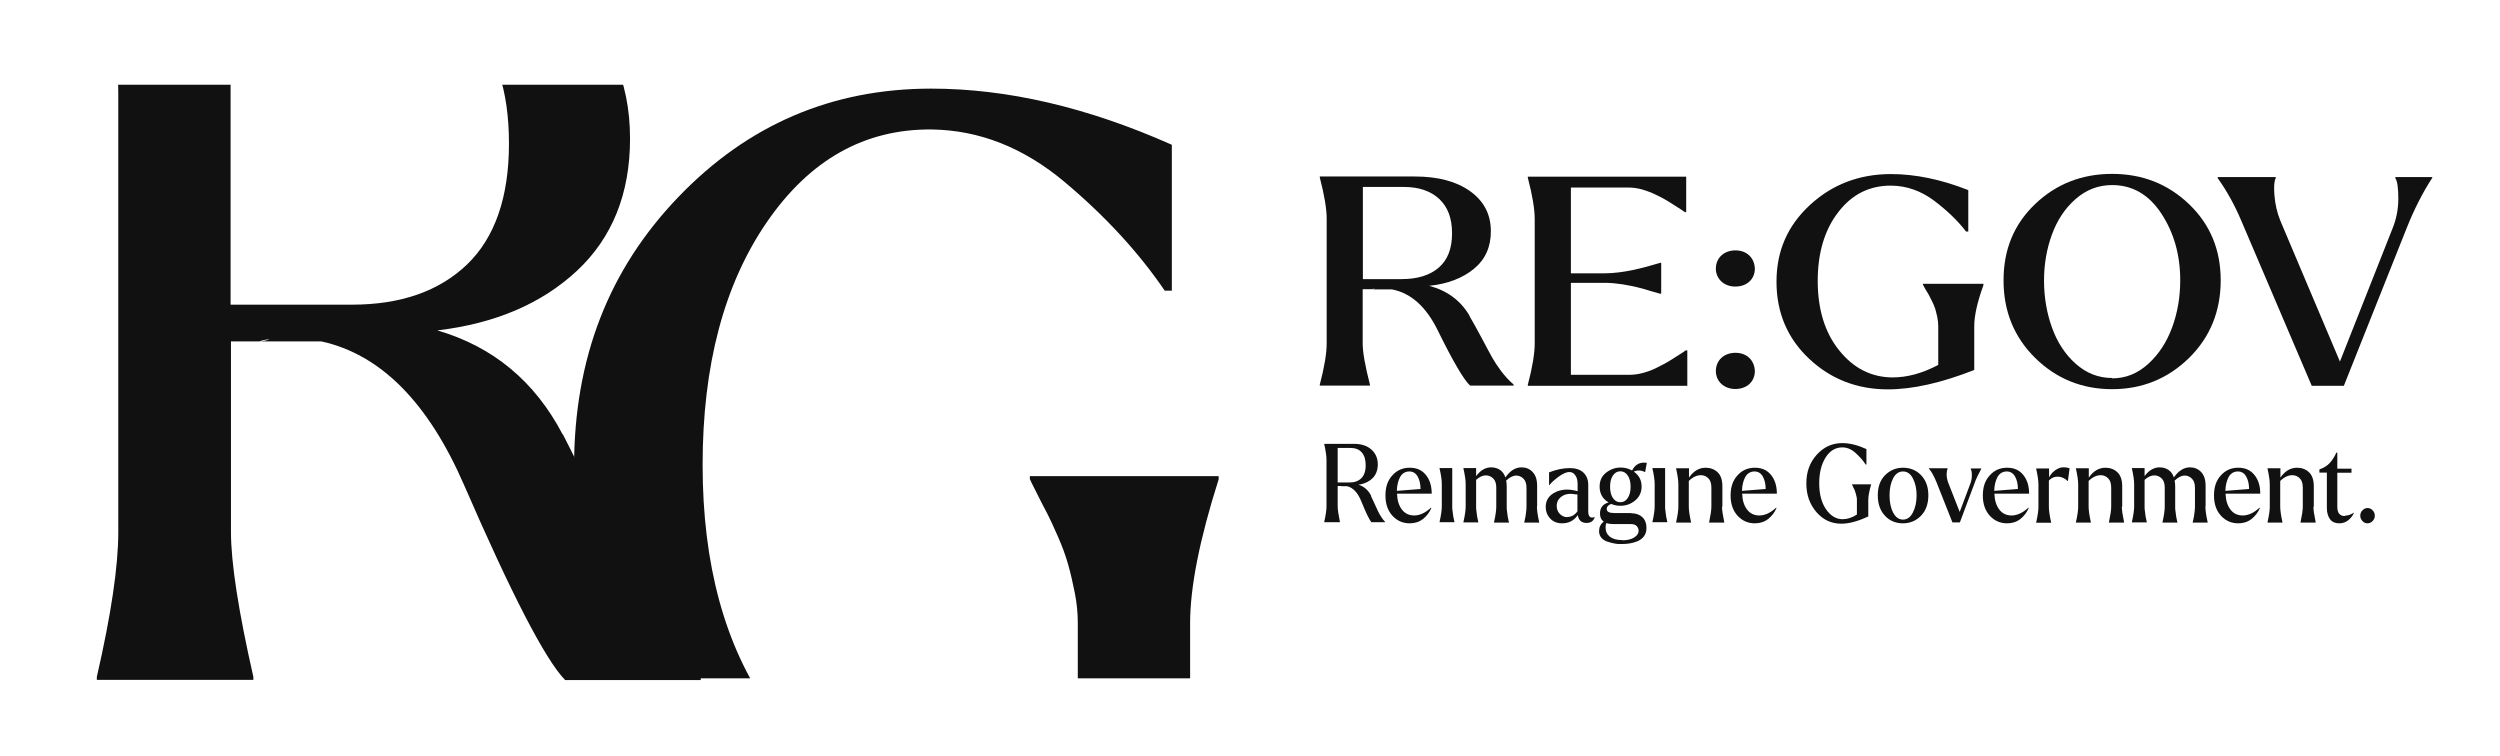
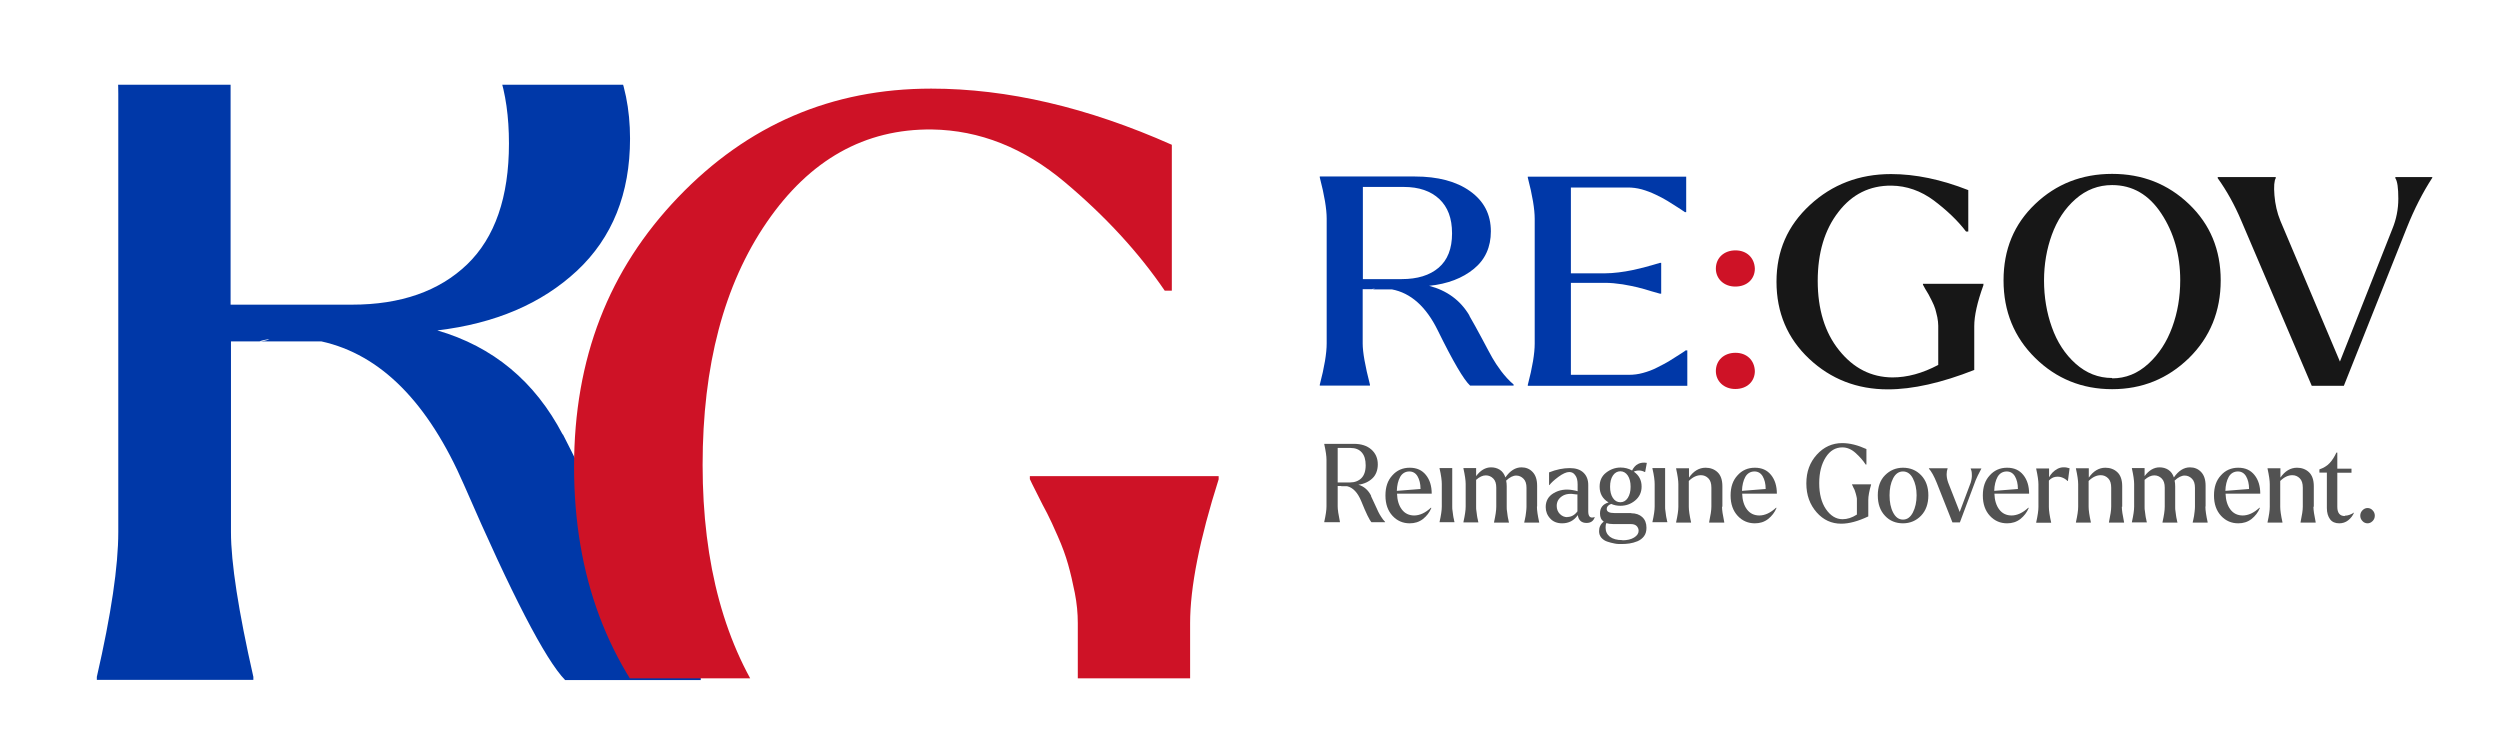
<svg xmlns="http://www.w3.org/2000/svg" viewBox="-1.5 1 134 40.5" role="img" aria-label="RE:GOV">
  <defs>
    <clipPath id="rg-a">
      <rect x="-1.44" y="5.54" width="39.1" height="35.62" fill="none" />
    </clipPath>
    <clipPath id="rg-b">
      <rect x="24.66" y="1.39" width="52.87" height="35.97" fill="none" />
    </clipPath>
  </defs>
  <g clip-path="url(#rg-a)">
-     <path fill="#111111" d="M28.67,24.28c.58,1.13,1.28,2.55,2.08,4.26.8,1.71,1.38,2.93,1.75,3.66.36.73.86,1.56,1.48,2.49.62.93,1.31,1.78,2.08,2.54v.22h-7.27c-1.06-1.09-2.86-4.57-5.41-10.44-1.93-4.45-4.48-7.01-7.65-7.71h-3.33c.15,0,.33-.04.55-.11-.07,0-.16,0-.27.03-.11.02-.2.05-.27.08h-1.53v10.22c0,1.64.4,4.23,1.2,7.76v.16H3.69v-.16c.77-3.35,1.15-5.94,1.15-7.76V6.02c0-1.82-.38-4.41-1.15-7.76v-.16h15.85c3.86,0,6.95.93,9.26,2.79,2.31,1.86,3.47,4.37,3.47,7.54,0,2.95-.95,5.31-2.84,7.08-1.9,1.77-4.39,2.83-7.49,3.2,2.99.87,5.23,2.73,6.72,5.58ZM10.86,17.33h6.5c2.62,0,4.68-.72,6.18-2.16,1.49-1.44,2.24-3.6,2.24-6.48s-.71-4.96-2.13-6.48C22.22.71,20.24-.05,17.69-.05h-6.83v17.38Z" />
+     <path fill="#0038a8" d="M28.67,24.28c.58,1.13,1.28,2.55,2.08,4.26.8,1.71,1.38,2.93,1.75,3.66.36.73.86,1.56,1.48,2.49.62.93,1.31,1.78,2.08,2.54v.22h-7.27c-1.06-1.09-2.86-4.57-5.41-10.44-1.93-4.45-4.48-7.01-7.65-7.71h-3.33c.15,0,.33-.04.55-.11-.07,0-.16,0-.27.03-.11.02-.2.05-.27.08h-1.53v10.22c0,1.64.4,4.23,1.2,7.76v.16H3.69v-.16c.77-3.35,1.15-5.94,1.15-7.76V6.02c0-1.82-.38-4.41-1.15-7.76v-.16h15.85c3.86,0,6.95.93,9.26,2.79,2.31,1.86,3.47,4.37,3.47,7.54,0,2.95-.95,5.31-2.84,7.08-1.9,1.77-4.39,2.83-7.49,3.2,2.99.87,5.23,2.73,6.72,5.58ZM10.86,17.33h6.5c2.62,0,4.68-.72,6.18-2.16,1.49-1.44,2.24-3.6,2.24-6.48s-.71-4.96-2.13-6.48C22.22.71,20.24-.05,17.69-.05h-6.83v17.38Z" />
  </g>
  <g clip-path="url(#rg-b)">
-     <path fill="#111111" d="M63.82,26.53v.16c-1.02,3.21-1.53,5.78-1.53,7.71v8.25c-5.47,2.44-10.28,3.66-14.43,3.66-5.14,0-9.52-1.92-13.15-5.77-3.63-3.84-5.44-8.68-5.44-14.51s1.86-10.58,5.58-14.46c3.72-3.88,8.23-5.82,13.56-5.82,4.08,0,8.38,1,12.9,3.01v7.82h-.38c-1.39-2.04-3.17-3.98-5.36-5.82-2.19-1.84-4.56-2.78-7.11-2.82-3.61-.04-6.56,1.62-8.86,4.97-2.3,3.35-3.44,7.69-3.44,13.01s1.19,9.72,3.58,13.09c2.39,3.37,5.35,5.08,8.88,5.11,2.48,0,5.03-.78,7.65-2.35v-7.38c0-.51-.05-1.05-.16-1.61-.11-.56-.23-1.07-.36-1.53-.13-.46-.31-.96-.55-1.5-.24-.55-.43-.96-.57-1.23-.15-.27-.33-.63-.55-1.07-.22-.44-.35-.69-.38-.77v-.16h10.11Z" />
+     <path fill="#ce1226" d="M63.82,26.53v.16c-1.02,3.21-1.53,5.78-1.53,7.71v8.25c-5.47,2.44-10.28,3.66-14.43,3.66-5.14,0-9.52-1.92-13.15-5.77-3.63-3.84-5.44-8.68-5.44-14.51s1.86-10.58,5.58-14.46c3.72-3.88,8.23-5.82,13.56-5.82,4.08,0,8.38,1,12.9,3.01v7.82h-.38c-1.39-2.04-3.17-3.98-5.36-5.82-2.19-1.84-4.56-2.78-7.11-2.82-3.61-.04-6.56,1.62-8.86,4.97-2.3,3.35-3.44,7.69-3.44,13.01s1.19,9.72,3.58,13.09c2.39,3.37,5.35,5.08,8.88,5.11,2.48,0,5.03-.78,7.65-2.35v-7.38c0-.51-.05-1.05-.16-1.61-.11-.56-.23-1.07-.36-1.53-.13-.46-.31-.96-.55-1.5-.24-.55-.43-.96-.57-1.23-.15-.27-.33-.63-.55-1.07-.22-.44-.35-.69-.38-.77v-.16h10.11Z" />
  </g>
  <g>
-     <path fill="#111111" d="M77.26,17.93c.19.32.41.73.67,1.21.26.49.44.83.56,1.04s.27.44.47.71c.2.26.42.51.67.72v.06h-2.33c-.34-.31-.92-1.3-1.74-2.97-.62-1.26-1.44-2-2.46-2.19h-1.07s.11-.01.18-.03c-.02,0-.05,0-.09,0s-.06.01-.09.02h-.49v2.91c0,.47.13,1.2.39,2.21v.05h-2.69v-.05c.25-.95.37-1.69.37-2.21v-6.69c0-.52-.12-1.25-.37-2.21v-.05h5.09c1.24,0,2.23.26,2.97.79.74.53,1.11,1.24,1.11,2.15,0,.84-.3,1.51-.91,2.01-.61.5-1.41.81-2.4.91.96.25,1.68.78,2.16,1.59ZM71.54,15.96h2.09c.84,0,1.5-.2,1.98-.61.48-.41.72-1.02.72-1.84s-.23-1.41-.68-1.84c-.46-.43-1.09-.65-1.91-.65h-2.19v4.94Z" />
-     <path fill="#111111" d="M88.87,19.78h.07v1.9h-8.55v-.05c.25-.95.37-1.69.37-2.21v-6.69c0-.52-.12-1.25-.37-2.21v-.05h8.49v1.9h-.07s-.14-.1-.36-.24c-.22-.14-.41-.26-.57-.36-.16-.1-.37-.21-.62-.33-.25-.12-.51-.22-.76-.29-.26-.07-.51-.1-.75-.1h-3.05v4.6h1.83c.23,0,.48-.02.73-.05.25-.03.49-.07.73-.12.23-.05.43-.1.6-.14.16-.04.34-.09.54-.15.19-.06.31-.09.34-.1h.07v1.65h-.07s-.16-.04-.46-.13c-.29-.09-.54-.16-.74-.21-.2-.05-.46-.1-.8-.16-.33-.05-.65-.08-.94-.08h-1.83v4.93h3.11c.25,0,.5-.03.75-.1.26-.07.51-.16.76-.29.25-.12.46-.24.62-.33.16-.1.35-.22.57-.36.22-.14.34-.22.36-.24Z" />
-     <path fill="#111111" d="M90.47,15.4c0-.58.44-.98,1.05-.98s1.02.4,1.04.98c0,.54-.4.96-1.05.96-.61,0-1.04-.42-1.04-.96ZM90.47,20.89c0-.58.44-.98,1.05-.98s1.02.4,1.04.98c0,.54-.4.96-1.05.96-.61,0-1.04-.42-1.04-.96Z" />
-     <path fill="#111111" d="M104.81,16.24v.05c-.33.91-.49,1.64-.49,2.19v2.35c-1.75.69-3.3,1.04-4.63,1.04-1.65,0-3.06-.55-4.22-1.64s-1.75-2.47-1.75-4.13.6-3.01,1.79-4.11c1.19-1.1,2.64-1.66,4.35-1.66,1.31,0,2.69.29,4.14.86v2.22h-.12c-.44-.58-1.02-1.13-1.72-1.66-.7-.52-1.46-.79-2.28-.8-1.16-.01-2.11.46-2.84,1.41-.74.95-1.11,2.19-1.11,3.7s.38,2.77,1.15,3.72c.77.96,1.72,1.44,2.85,1.45.8,0,1.61-.22,2.46-.67v-2.1c0-.14-.02-.3-.05-.46-.04-.16-.07-.31-.11-.44-.04-.13-.1-.27-.18-.43-.08-.16-.14-.27-.18-.35-.05-.08-.11-.18-.18-.3s-.11-.2-.12-.22v-.05h3.25Z" />
-     <path fill="#111111" d="M115.83,20.19c-1.14,1.11-2.51,1.67-4.12,1.67s-2.99-.56-4.12-1.67c-1.13-1.11-1.7-2.5-1.7-4.16s.56-3.01,1.69-4.09c1.13-1.08,2.51-1.62,4.13-1.62s2.99.54,4.12,1.62c1.13,1.08,1.7,2.44,1.7,4.09s-.57,3.05-1.7,4.16ZM111.71,21.28c.73,0,1.37-.26,1.94-.78.57-.52.99-1.17,1.28-1.96.29-.79.43-1.63.43-2.52,0-1.36-.34-2.55-1.01-3.57-.67-1.02-1.55-1.53-2.64-1.53-.74,0-1.39.25-1.96.75-.57.5-.99,1.14-1.27,1.91-.28.77-.42,1.59-.42,2.46s.14,1.72.42,2.5c.28.79.7,1.44,1.27,1.95.57.51,1.22.77,1.96.77Z" />
-     <path fill="#111111" d="M128.87,10.48v.05c-.5.77-.96,1.66-1.37,2.69l-3.37,8.46h-1.72l-3.79-8.88c-.34-.8-.75-1.55-1.25-2.25v-.06h3.11v.06c-.08.13-.11.44-.07.92.04.48.14.93.32,1.37l3.19,7.54,2.81-7.11c.21-.51.32-1.05.32-1.62s-.05-.94-.16-1.1v-.06h1.98Z" />
+     <path fill="#0038a8" d="M77.26,17.93c.19.32.41.73.67,1.21.26.49.44.83.56,1.04s.27.44.47.71c.2.26.42.51.67.72v.06h-2.33c-.34-.31-.92-1.3-1.74-2.97-.62-1.26-1.44-2-2.46-2.19h-1.07s.11-.01.18-.03c-.02,0-.05,0-.09,0s-.06.01-.09.02h-.49v2.91c0,.47.13,1.2.39,2.21v.05h-2.69v-.05c.25-.95.37-1.69.37-2.21v-6.69c0-.52-.12-1.25-.37-2.21v-.05h5.09c1.24,0,2.23.26,2.97.79.74.53,1.11,1.24,1.11,2.15,0,.84-.3,1.51-.91,2.01-.61.5-1.41.81-2.4.91.96.25,1.68.78,2.16,1.59ZM71.54,15.96h2.09c.84,0,1.5-.2,1.98-.61.48-.41.72-1.02.72-1.84s-.23-1.41-.68-1.84c-.46-.43-1.09-.65-1.91-.65h-2.19v4.94Z" />
+     <path fill="#0038a8" d="M88.87,19.78h.07v1.9h-8.55v-.05c.25-.95.37-1.69.37-2.21v-6.69c0-.52-.12-1.25-.37-2.21v-.05h8.49v1.9h-.07s-.14-.1-.36-.24c-.22-.14-.41-.26-.57-.36-.16-.1-.37-.21-.62-.33-.25-.12-.51-.22-.76-.29-.26-.07-.51-.1-.75-.1h-3.05v4.6h1.83c.23,0,.48-.02.73-.05.25-.03.49-.07.73-.12.23-.05.43-.1.6-.14.16-.04.34-.09.54-.15.19-.06.31-.09.34-.1h.07v1.65h-.07s-.16-.04-.46-.13c-.29-.09-.54-.16-.74-.21-.2-.05-.46-.1-.8-.16-.33-.05-.65-.08-.94-.08h-1.83v4.93h3.11c.25,0,.5-.03.75-.1.26-.07.51-.16.76-.29.25-.12.46-.24.62-.33.16-.1.35-.22.57-.36.22-.14.34-.22.36-.24Z" />
+     <path fill="#ce1226" d="M90.47,15.4c0-.58.44-.98,1.05-.98s1.02.4,1.04.98c0,.54-.4.96-1.05.96-.61,0-1.04-.42-1.04-.96ZM90.47,20.89c0-.58.44-.98,1.05-.98s1.02.4,1.04.98c0,.54-.4.96-1.05.96-.61,0-1.04-.42-1.04-.96Z" />
+     <path fill="#171717" d="M104.81,16.24v.05c-.33.91-.49,1.64-.49,2.19v2.35c-1.75.69-3.3,1.04-4.63,1.04-1.65,0-3.06-.55-4.22-1.64s-1.75-2.47-1.75-4.13.6-3.01,1.79-4.11c1.19-1.1,2.64-1.66,4.35-1.66,1.31,0,2.69.29,4.14.86v2.22h-.12c-.44-.58-1.02-1.13-1.72-1.66-.7-.52-1.46-.79-2.28-.8-1.16-.01-2.11.46-2.84,1.41-.74.95-1.11,2.19-1.11,3.7s.38,2.77,1.15,3.72c.77.96,1.72,1.44,2.85,1.45.8,0,1.61-.22,2.46-.67v-2.1c0-.14-.02-.3-.05-.46-.04-.16-.07-.31-.11-.44-.04-.13-.1-.27-.18-.43-.08-.16-.14-.27-.18-.35-.05-.08-.11-.18-.18-.3s-.11-.2-.12-.22v-.05h3.25Z" />
+     <path fill="#171717" d="M115.83,20.19c-1.14,1.11-2.51,1.67-4.12,1.67s-2.99-.56-4.12-1.67c-1.13-1.11-1.7-2.5-1.7-4.16s.56-3.01,1.69-4.09c1.13-1.08,2.51-1.62,4.13-1.62s2.99.54,4.12,1.62c1.13,1.08,1.7,2.44,1.7,4.09s-.57,3.05-1.7,4.16ZM111.71,21.28c.73,0,1.37-.26,1.94-.78.57-.52.99-1.17,1.28-1.96.29-.79.43-1.63.43-2.52,0-1.36-.34-2.55-1.01-3.57-.67-1.02-1.55-1.53-2.64-1.53-.74,0-1.39.25-1.96.75-.57.5-.99,1.14-1.27,1.91-.28.77-.42,1.59-.42,2.46s.14,1.72.42,2.5c.28.79.7,1.44,1.27,1.95.57.51,1.22.77,1.96.77Z" />
+     <path fill="#171717" d="M128.87,10.48v.05c-.5.77-.96,1.66-1.37,2.69l-3.37,8.46h-1.72l-3.79-8.88c-.34-.8-.75-1.55-1.25-2.25v-.06h3.11v.06c-.08.13-.11.44-.07.92.04.48.14.93.32,1.37l3.19,7.54,2.81-7.11c.21-.51.32-1.05.32-1.62s-.05-.94-.16-1.1v-.06h1.98Z" />
  </g>
  <g>
-     <path fill="#111111" d="M71.99,27.6c.06.12.13.27.21.45.08.18.14.31.18.39s.09.17.15.26c.06.1.13.19.21.27v.02h-.73c-.11-.12-.29-.49-.54-1.11-.19-.47-.45-.75-.77-.82h-.34s.03,0,.05-.01c0,0-.02,0-.03,0s-.02,0-.03,0h-.15v1.09c0,.17.04.45.12.83v.02h-.84v-.02c.08-.36.12-.63.12-.83v-2.5c0-.19-.04-.47-.12-.83v-.02h1.59c.39,0,.7.1.93.3.23.2.35.47.35.8,0,.31-.1.57-.29.75s-.44.3-.75.34c.3.09.53.29.68.59ZM70.2,26.86h.65c.26,0,.47-.08.62-.23s.23-.38.23-.69-.07-.53-.21-.69c-.14-.16-.34-.24-.6-.24h-.69v1.85Z" />
-     <path fill="#111111" d="M74.29,28.63c.31,0,.61-.14.91-.42l.02.02c-.1.24-.25.43-.45.59-.21.16-.44.23-.71.23-.36,0-.67-.13-.92-.4-.25-.27-.38-.63-.38-1.09s.12-.81.37-1.08c.24-.27.55-.41.93-.41s.66.13.87.39c.21.26.31.6.31,1h-1.86c.01.35.1.64.26.85.16.21.38.32.67.32ZM74.04,26.27c-.21,0-.38.1-.49.29-.11.2-.17.45-.18.75l1.27-.1c0-.28-.06-.51-.16-.68-.1-.17-.25-.26-.44-.26Z" />
-     <path fill="#111111" d="M75.66,29v-.02c.08-.36.12-.63.12-.83v-1.21c0-.17-.03-.45-.12-.83v-.02h.68v2.06c0,.08,0,.17.02.26.01.09.02.17.03.23.01.06.02.13.04.2.01.07.02.12.03.13v.02h-.8Z" />
-     <path fill="#111111" d="M80.88,28.16c0,.19.04.47.12.83v.02h-.8v-.02s.01-.06.03-.13c.01-.07.03-.14.04-.2.01-.06.02-.14.03-.23.01-.09.02-.18.02-.26v-1.02c0-.22-.05-.38-.16-.49-.11-.11-.24-.17-.39-.17-.17,0-.35.09-.54.27.02.09.03.2.03.31v1.1c0,.08,0,.17.02.26.01.09.02.17.03.23.01.06.02.13.04.2.01.07.02.12.03.13v.02h-.8v-.02c.08-.36.12-.63.12-.83v-1.02c0-.22-.05-.38-.16-.49-.11-.11-.24-.17-.4-.17-.17,0-.34.08-.52.24v1.44c0,.08,0,.17.02.26.01.09.02.17.03.23.01.06.02.13.04.2.01.07.02.12.03.13v.02h-.8v-.02c.08-.36.12-.63.12-.83v-1.21c0-.19-.04-.47-.12-.83v-.02h.68v.43c.23-.31.5-.47.8-.47.17,0,.33.04.47.13.14.09.24.23.3.41.25-.36.54-.54.86-.54.24,0,.44.08.6.25.16.17.24.41.24.74v1.1Z" />
-     <path fill="#111111" d="M83.98,28.69v.02c-.06.21-.21.32-.44.32-.27,0-.43-.14-.47-.42-.21.3-.49.44-.84.44-.27,0-.49-.09-.64-.26-.16-.17-.24-.38-.24-.61,0-.33.14-.58.43-.75.29-.17.63-.23,1.02-.16.12.02.2.04.26.06v-.37c0-.21-.04-.38-.13-.49-.08-.12-.19-.17-.32-.17-.15,0-.35.09-.58.26s-.39.32-.48.44h-.02v-.68c.4-.16.77-.23,1.11-.23.32,0,.56.08.73.24.17.16.26.38.26.66v1.42c0,.29.12.39.35.3ZM82.51,28.71c.21,0,.39-.1.54-.3v-.91s-.05,0-.07,0c-.32-.06-.57-.03-.76.1s-.28.3-.28.52c0,.17.06.32.17.43s.24.17.4.17ZM83.23,27.46s0,0,0,0h0Z" />
-     <path fill="#111111" d="M85.93,28.51c.25,0,.45.07.6.21s.22.33.22.57c0,.18-.04.33-.13.45-.09.12-.21.21-.35.27-.15.06-.29.1-.43.12s-.28.03-.43.03c-.13,0-.25,0-.38-.03s-.25-.05-.38-.1c-.13-.04-.24-.12-.32-.21-.08-.1-.12-.21-.12-.35,0-.21.08-.38.25-.51-.14-.1-.2-.24-.2-.44,0-.3.15-.5.46-.59-.32-.19-.48-.47-.48-.85,0-.31.11-.56.34-.74.23-.18.49-.28.78-.28.22,0,.43.05.62.16.16-.33.43-.47.79-.41l-.09.49h-.02c-.19-.1-.39-.11-.59-.02.28.19.42.46.42.8,0,.31-.12.56-.35.75-.23.19-.49.28-.79.28-.17,0-.33-.03-.49-.1-.16.06-.24.15-.24.27,0,.15.14.22.42.22h.9ZM85.46,29.96c.26,0,.47-.05.63-.15s.24-.22.24-.36c0-.1-.04-.19-.11-.26-.07-.07-.18-.1-.32-.1h-.93c-.15,0-.27-.02-.37-.05-.03.06-.04.14-.04.24,0,.2.07.36.23.49.16.12.38.18.67.18ZM85.75,26.49c-.1-.15-.24-.23-.4-.23s-.3.08-.4.23-.15.35-.15.6.05.45.15.6c.1.15.23.23.4.23s.3-.08.4-.23c.1-.16.15-.35.15-.6s-.05-.45-.15-.6Z" />
-     <path fill="#111111" d="M87.07,29v-.02c.08-.36.12-.63.12-.83v-1.21c0-.17-.03-.45-.12-.83v-.02h.68v2.06c0,.08,0,.17.02.26.01.09.02.17.03.23.01.06.02.13.04.2.01.07.02.12.03.13v.02h-.8Z" />
-     <path fill="#111111" d="M90.8,28.16c0,.17.04.45.12.83v.02h-.81v-.02c.08-.38.12-.65.12-.83v-1.02c0-.22-.05-.39-.16-.5-.11-.11-.24-.17-.4-.17-.22,0-.44.1-.65.31v1.38c0,.19.04.47.12.83v.02h-.8v-.02c.08-.36.12-.63.12-.83v-1.21c0-.19-.04-.47-.12-.83v-.02h.69v.5c.24-.35.54-.53.89-.53.25,0,.47.08.64.24.17.16.26.41.26.75v1.1Z" />
-     <path fill="#111111" d="M92.79,28.63c.31,0,.61-.14.91-.42l.02.02c-.1.24-.25.43-.45.59-.21.16-.44.23-.71.23-.36,0-.67-.13-.92-.4-.25-.27-.38-.63-.38-1.09s.12-.81.37-1.08c.24-.27.55-.41.93-.41s.66.13.87.39c.21.26.31.6.31,1h-1.86c.01.35.1.64.26.85.16.21.38.32.67.32ZM92.54,26.27c-.21,0-.38.1-.49.29-.11.2-.17.45-.18.75l1.27-.1c0-.28-.06-.51-.16-.68-.1-.17-.25-.26-.44-.26Z" />
-     <path fill="#111111" d="M98.79,26.96v.02c-.1.34-.15.62-.15.82v.88c-.55.26-1.03.39-1.45.39-.52,0-.96-.2-1.32-.61-.36-.41-.55-.92-.55-1.55s.19-1.13.56-1.54c.37-.41.83-.62,1.36-.62.41,0,.84.11,1.3.32v.83h-.04c-.14-.22-.32-.42-.54-.62s-.46-.3-.71-.3c-.36,0-.66.17-.89.53-.23.36-.35.82-.35,1.39s.12,1.04.36,1.39.54.54.89.54c.25,0,.51-.08.77-.25v-.79c0-.05,0-.11-.02-.17s-.02-.11-.04-.16-.03-.1-.05-.16c-.02-.06-.04-.1-.06-.13s-.03-.07-.05-.11-.03-.07-.04-.08v-.02h1.02Z" />
-     <path fill="#111111" d="M101.47,28.64c-.26.27-.59.41-.97.41s-.71-.13-.96-.4c-.26-.27-.39-.64-.39-1.1s.13-.82.39-1.08c.26-.26.58-.4.96-.4s.71.13.97.4c.26.27.39.63.39,1.08s-.13.82-.39,1.09ZM99.97,28.47c.13.25.3.38.53.38s.4-.13.53-.38c.13-.25.2-.56.2-.92s-.07-.66-.2-.91c-.13-.25-.31-.37-.53-.37s-.4.12-.53.37-.19.55-.19.91.06.67.19.92Z" />
-     <path fill="#111111" d="M104.7,26.1v.02c-.15.28-.25.49-.3.61l-.85,2.27h-.4l-.84-2.12c-.14-.35-.28-.6-.42-.76v-.02h1v.02c-.03.08-.05.18-.05.3s.02.27.08.44l.62,1.58.59-1.57c.05-.17.07-.32.06-.44,0-.12-.02-.22-.06-.3v-.02h.57Z" />
-     <path fill="#111111" d="M106.31,28.63c.31,0,.61-.14.91-.42l.02.02c-.1.24-.25.43-.45.59-.21.16-.44.23-.71.23-.36,0-.67-.13-.92-.4-.25-.27-.38-.63-.38-1.09s.12-.81.37-1.08c.24-.27.55-.41.93-.41s.66.13.87.39c.21.26.31.6.31,1h-1.86c.01.35.1.64.26.85.16.21.38.32.67.32ZM106.06,26.27c-.21,0-.38.1-.49.29-.11.2-.17.45-.18.75l1.27-.1c0-.28-.06-.51-.16-.68-.1-.17-.25-.26-.44-.26Z" />
-     <path fill="#111111" d="M108.32,26.6c.11-.21.27-.37.46-.47s.41-.11.65-.03l-.09.68h-.02c-.09-.09-.19-.15-.3-.19-.11-.04-.22-.05-.35-.03s-.25.09-.35.2v1.41c0,.19.04.47.12.83v.02h-.8v-.02c.08-.36.12-.63.12-.83v-1.21c0-.19-.04-.47-.12-.83v-.02h.69v.5Z" />
-     <path fill="#111111" d="M112.23,28.16c0,.17.04.45.12.83v.02h-.81v-.02c.08-.38.12-.65.12-.83v-1.02c0-.22-.05-.39-.16-.5-.11-.11-.24-.17-.4-.17-.22,0-.44.1-.65.31v1.38c0,.19.04.47.12.83v.02h-.8v-.02c.08-.36.12-.63.12-.83v-1.21c0-.19-.04-.47-.12-.83v-.02h.69v.5c.24-.35.54-.53.89-.53.25,0,.47.08.64.24.17.16.26.41.26.75v1.1Z" />
-     <path fill="#111111" d="M116.71,28.16c0,.19.04.47.12.83v.02h-.8v-.02s.01-.06.03-.13c.01-.07.03-.14.04-.2.01-.06.02-.14.03-.23.01-.09.02-.18.02-.26v-1.02c0-.22-.05-.38-.16-.49-.11-.11-.24-.17-.39-.17-.17,0-.35.09-.54.27.02.09.03.2.03.31v1.1c0,.08,0,.17.02.26.01.09.02.17.03.23.01.06.02.13.04.2.01.07.02.12.03.13v.02h-.8v-.02c.08-.36.12-.63.12-.83v-1.02c0-.22-.05-.38-.16-.49-.11-.11-.24-.17-.4-.17-.17,0-.34.08-.52.24v1.44c0,.08,0,.17.02.26.01.09.02.17.03.23.01.06.02.13.04.2.01.07.02.12.03.13v.02h-.8v-.02c.08-.36.12-.63.12-.83v-1.21c0-.19-.04-.47-.12-.83v-.02h.68v.43c.23-.31.5-.47.8-.47.17,0,.33.04.47.13.14.09.24.23.3.41.25-.36.54-.54.86-.54.24,0,.44.08.6.25.16.17.24.41.24.74v1.1Z" />
-     <path fill="#111111" d="M118.7,28.63c.31,0,.61-.14.91-.42l.02.02c-.1.24-.25.43-.45.59-.21.16-.44.23-.71.23-.36,0-.67-.13-.92-.4-.25-.27-.38-.63-.38-1.09s.12-.81.37-1.08c.24-.27.55-.41.93-.41s.66.13.87.39c.21.26.31.6.31,1h-1.86c.01.35.1.64.26.85.16.21.38.32.67.32ZM118.45,26.27c-.21,0-.38.1-.49.29-.11.2-.17.45-.18.75l1.27-.1c0-.28-.06-.51-.16-.68-.1-.17-.25-.26-.44-.26Z" />
-     <path fill="#111111" d="M122.5,28.16c0,.17.04.45.12.83v.02h-.81v-.02c.08-.38.12-.65.12-.83v-1.02c0-.22-.05-.39-.16-.5-.11-.11-.24-.17-.4-.17-.22,0-.44.1-.65.31v1.38c0,.19.04.47.12.83v.02h-.8v-.02c.08-.36.12-.63.12-.83v-1.21c0-.19-.04-.47-.12-.83v-.02h.69v.5c.24-.35.54-.53.89-.53.25,0,.47.08.64.24.17.16.26.41.26.75v1.1Z" />
-     <path fill="#111111" d="M124.19,28.64c.16,0,.32-.06.49-.17-.07.17-.18.31-.32.42-.14.11-.3.16-.48.16-.21,0-.38-.07-.49-.22s-.17-.35-.17-.6v-1.9h-.4v-.17c.23-.08.41-.19.55-.34s.26-.34.36-.56h.05v.86h.76v.22h-.76v1.83c0,.33.14.49.4.49Z" />
-     <path fill="#111111" d="M125.67,28.93c-.08.08-.17.12-.27.12s-.2-.04-.27-.12c-.08-.08-.12-.18-.12-.29s.04-.21.12-.29c.08-.08.17-.12.27-.12s.2.04.27.12c.08.08.12.18.12.29s-.04.21-.12.29Z" />
+     <path fill="#525252" d="M71.99,27.6c.06.12.13.27.21.45.08.18.14.31.18.39s.09.17.15.26c.06.1.13.19.21.27v.02h-.73c-.11-.12-.29-.49-.54-1.11-.19-.47-.45-.75-.77-.82h-.34s.03,0,.05-.01c0,0-.02,0-.03,0s-.02,0-.03,0h-.15v1.09c0,.17.04.45.12.83v.02h-.84v-.02c.08-.36.12-.63.12-.83v-2.5c0-.19-.04-.47-.12-.83v-.02h1.59c.39,0,.7.1.93.3.23.2.35.47.35.8,0,.31-.1.57-.29.75s-.44.3-.75.34c.3.09.53.29.68.59ZM70.2,26.86h.65c.26,0,.47-.08.62-.23s.23-.38.23-.69-.07-.53-.21-.69c-.14-.16-.34-.24-.6-.24h-.69v1.85Z" />
+     <path fill="#525252" d="M74.29,28.63c.31,0,.61-.14.91-.42l.02.02c-.1.24-.25.43-.45.59-.21.16-.44.23-.71.23-.36,0-.67-.13-.92-.4-.25-.27-.38-.63-.38-1.09s.12-.81.37-1.08c.24-.27.55-.41.93-.41s.66.13.87.39c.21.26.31.6.31,1h-1.86c.01.35.1.64.26.85.16.21.38.32.67.32ZM74.04,26.27c-.21,0-.38.1-.49.29-.11.2-.17.45-.18.75l1.27-.1c0-.28-.06-.51-.16-.68-.1-.17-.25-.26-.44-.26Z" />
+     <path fill="#525252" d="M75.66,29v-.02c.08-.36.12-.63.12-.83v-1.21c0-.17-.03-.45-.12-.83v-.02h.68v2.06c0,.08,0,.17.02.26.01.09.02.17.03.23.01.06.02.13.04.2.01.07.02.12.03.13v.02h-.8Z" />
+     <path fill="#525252" d="M80.88,28.16c0,.19.04.47.12.83v.02h-.8v-.02s.01-.06.03-.13c.01-.07.03-.14.04-.2.01-.06.02-.14.03-.23.01-.09.02-.18.02-.26v-1.02c0-.22-.05-.38-.16-.49-.11-.11-.24-.17-.39-.17-.17,0-.35.09-.54.27.02.09.03.2.03.31v1.1c0,.08,0,.17.02.26.01.09.02.17.03.23.01.06.02.13.04.2.01.07.02.12.03.13v.02h-.8v-.02c.08-.36.12-.63.12-.83v-1.02c0-.22-.05-.38-.16-.49-.11-.11-.24-.17-.4-.17-.17,0-.34.08-.52.24v1.44c0,.08,0,.17.02.26.01.09.02.17.03.23.01.06.02.13.04.2.01.07.02.12.03.13v.02h-.8v-.02c.08-.36.12-.63.12-.83v-1.21c0-.19-.04-.47-.12-.83v-.02h.68v.43c.23-.31.5-.47.8-.47.17,0,.33.04.47.13.14.09.24.23.3.41.25-.36.54-.54.86-.54.24,0,.44.08.6.25.16.17.24.41.24.74v1.1Z" />
+     <path fill="#525252" d="M83.98,28.69v.02c-.06.21-.21.32-.44.32-.27,0-.43-.14-.47-.42-.21.3-.49.44-.84.44-.27,0-.49-.09-.64-.26-.16-.17-.24-.38-.24-.61,0-.33.14-.58.43-.75.29-.17.63-.23,1.02-.16.12.02.2.04.26.06v-.37c0-.21-.04-.38-.13-.49-.08-.12-.19-.17-.32-.17-.15,0-.35.09-.58.26s-.39.32-.48.44h-.02v-.68c.4-.16.77-.23,1.11-.23.32,0,.56.08.73.24.17.16.26.38.26.66v1.42c0,.29.12.39.35.3ZM82.51,28.71c.21,0,.39-.1.54-.3v-.91s-.05,0-.07,0c-.32-.06-.57-.03-.76.1s-.28.3-.28.52c0,.17.06.32.17.43s.24.17.4.17ZM83.23,27.46s0,0,0,0h0Z" />
+     <path fill="#525252" d="M85.93,28.51c.25,0,.45.07.6.21s.22.33.22.57c0,.18-.04.33-.13.45-.09.12-.21.21-.35.27-.15.06-.29.1-.43.12s-.28.03-.43.03c-.13,0-.25,0-.38-.03s-.25-.05-.38-.1c-.13-.04-.24-.12-.32-.21-.08-.1-.12-.21-.12-.35,0-.21.08-.38.25-.51-.14-.1-.2-.24-.2-.44,0-.3.15-.5.46-.59-.32-.19-.48-.47-.48-.85,0-.31.11-.56.34-.74.23-.18.49-.28.78-.28.22,0,.43.05.62.16.16-.33.43-.47.79-.41l-.09.49h-.02c-.19-.1-.39-.11-.59-.02.28.19.42.46.42.8,0,.31-.12.56-.35.75-.23.19-.49.28-.79.28-.17,0-.33-.03-.49-.1-.16.06-.24.15-.24.27,0,.15.14.22.42.22h.9ZM85.46,29.96c.26,0,.47-.05.63-.15s.24-.22.24-.36c0-.1-.04-.19-.11-.26-.07-.07-.18-.1-.32-.1h-.93c-.15,0-.27-.02-.37-.05-.03.06-.04.14-.04.24,0,.2.07.36.23.49.16.12.38.18.67.18ZM85.75,26.49c-.1-.15-.24-.23-.4-.23s-.3.08-.4.23-.15.35-.15.6.05.45.15.6c.1.15.23.23.4.23s.3-.08.4-.23c.1-.16.15-.35.15-.6s-.05-.45-.15-.6Z" />
+     <path fill="#525252" d="M87.07,29v-.02c.08-.36.12-.63.12-.83v-1.21c0-.17-.03-.45-.12-.83v-.02h.68v2.06c0,.08,0,.17.02.26.01.09.02.17.03.23.01.06.02.13.04.2.01.07.02.12.03.13v.02h-.8Z" />
+     <path fill="#525252" d="M90.8,28.16c0,.17.04.45.12.83v.02h-.81v-.02c.08-.38.12-.65.12-.83v-1.02c0-.22-.05-.39-.16-.5-.11-.11-.24-.17-.4-.17-.22,0-.44.1-.65.31v1.38c0,.19.04.47.12.83v.02h-.8v-.02c.08-.36.12-.63.12-.83v-1.21c0-.19-.04-.47-.12-.83v-.02h.69v.5c.24-.35.54-.53.89-.53.25,0,.47.08.64.24.17.16.26.41.26.75v1.1Z" />
+     <path fill="#525252" d="M92.79,28.63c.31,0,.61-.14.91-.42l.02.02c-.1.24-.25.43-.45.59-.21.16-.44.23-.71.23-.36,0-.67-.13-.92-.4-.25-.27-.38-.63-.38-1.09s.12-.81.37-1.08c.24-.27.55-.41.93-.41s.66.13.87.39c.21.26.31.6.31,1h-1.86c.01.35.1.64.26.85.16.21.38.32.67.32ZM92.54,26.27c-.21,0-.38.1-.49.29-.11.2-.17.45-.18.75l1.27-.1c0-.28-.06-.51-.16-.68-.1-.17-.25-.26-.44-.26Z" />
+     <path fill="#525252" d="M98.79,26.96v.02c-.1.34-.15.62-.15.82v.88c-.55.26-1.03.39-1.45.39-.52,0-.96-.2-1.32-.61-.36-.41-.55-.92-.55-1.55s.19-1.13.56-1.54c.37-.41.83-.62,1.36-.62.41,0,.84.11,1.3.32v.83h-.04c-.14-.22-.32-.42-.54-.62s-.46-.3-.71-.3c-.36,0-.66.17-.89.53-.23.36-.35.82-.35,1.39s.12,1.04.36,1.39.54.54.89.54c.25,0,.51-.08.77-.25v-.79c0-.05,0-.11-.02-.17s-.02-.11-.04-.16-.03-.1-.05-.16c-.02-.06-.04-.1-.06-.13s-.03-.07-.05-.11-.03-.07-.04-.08v-.02h1.02Z" />
+     <path fill="#525252" d="M101.47,28.64c-.26.27-.59.41-.97.41s-.71-.13-.96-.4c-.26-.27-.39-.64-.39-1.1s.13-.82.39-1.08c.26-.26.58-.4.96-.4s.71.13.97.4c.26.27.39.63.39,1.08s-.13.82-.39,1.09ZM99.97,28.47c.13.25.3.38.53.38s.4-.13.53-.38c.13-.25.2-.56.2-.92s-.07-.66-.2-.91c-.13-.25-.31-.37-.53-.37s-.4.12-.53.37-.19.55-.19.91.06.67.19.92Z" />
+     <path fill="#525252" d="M104.7,26.1v.02c-.15.28-.25.49-.3.61l-.85,2.27h-.4l-.84-2.12c-.14-.35-.28-.6-.42-.76v-.02h1v.02c-.03.08-.05.18-.05.3s.02.27.08.44l.62,1.58.59-1.57c.05-.17.07-.32.06-.44,0-.12-.02-.22-.06-.3v-.02h.57Z" />
+     <path fill="#525252" d="M106.31,28.63c.31,0,.61-.14.91-.42l.02.02c-.1.24-.25.43-.45.59-.21.16-.44.23-.71.23-.36,0-.67-.13-.92-.4-.25-.27-.38-.63-.38-1.09s.12-.81.37-1.08c.24-.27.55-.41.93-.41s.66.13.87.39c.21.26.31.6.31,1h-1.86c.01.35.1.64.26.85.16.21.38.32.67.32ZM106.06,26.27c-.21,0-.38.1-.49.29-.11.2-.17.45-.18.75l1.27-.1c0-.28-.06-.51-.16-.68-.1-.17-.25-.26-.44-.26Z" />
+     <path fill="#525252" d="M108.32,26.6c.11-.21.27-.37.46-.47s.41-.11.65-.03l-.09.68h-.02c-.09-.09-.19-.15-.3-.19-.11-.04-.22-.05-.35-.03s-.25.09-.35.2v1.41c0,.19.04.47.12.83v.02h-.8v-.02c.08-.36.12-.63.12-.83v-1.21c0-.19-.04-.47-.12-.83v-.02h.69v.5Z" />
+     <path fill="#525252" d="M112.23,28.16c0,.17.04.45.12.83v.02h-.81v-.02c.08-.38.12-.65.12-.83v-1.02c0-.22-.05-.39-.16-.5-.11-.11-.24-.17-.4-.17-.22,0-.44.1-.65.31v1.38c0,.19.04.47.12.83v.02h-.8v-.02c.08-.36.12-.63.12-.83v-1.21c0-.19-.04-.47-.12-.83v-.02h.69v.5c.24-.35.54-.53.89-.53.25,0,.47.08.64.24.17.16.26.41.26.75v1.1Z" />
+     <path fill="#525252" d="M116.71,28.16c0,.19.04.47.12.83v.02h-.8v-.02s.01-.06.03-.13c.01-.07.03-.14.04-.2.01-.06.02-.14.03-.23.01-.09.02-.18.02-.26v-1.02c0-.22-.05-.38-.16-.49-.11-.11-.24-.17-.39-.17-.17,0-.35.09-.54.27.02.09.03.2.03.31v1.1c0,.08,0,.17.02.26.01.09.02.17.03.23.01.06.02.13.04.2.01.07.02.12.03.13v.02h-.8v-.02c.08-.36.12-.63.12-.83v-1.02c0-.22-.05-.38-.16-.49-.11-.11-.24-.17-.4-.17-.17,0-.34.08-.52.24v1.44c0,.08,0,.17.02.26.01.09.02.17.03.23.01.06.02.13.04.2.01.07.02.12.03.13v.02h-.8v-.02c.08-.36.12-.63.12-.83v-1.21c0-.19-.04-.47-.12-.83v-.02h.68v.43c.23-.31.5-.47.8-.47.17,0,.33.04.47.13.14.09.24.23.3.41.25-.36.54-.54.86-.54.24,0,.44.08.6.25.16.17.24.41.24.74v1.1Z" />
+     <path fill="#525252" d="M118.7,28.63c.31,0,.61-.14.91-.42l.02.02c-.1.24-.25.43-.45.59-.21.16-.44.23-.71.23-.36,0-.67-.13-.92-.4-.25-.27-.38-.63-.38-1.09s.12-.81.37-1.08c.24-.27.55-.41.93-.41s.66.13.87.39c.21.26.31.6.31,1h-1.86c.01.35.1.64.26.85.16.21.38.32.67.32ZM118.45,26.27c-.21,0-.38.1-.49.29-.11.2-.17.45-.18.75l1.27-.1c0-.28-.06-.51-.16-.68-.1-.17-.25-.26-.44-.26Z" />
+     <path fill="#525252" d="M122.5,28.16c0,.17.04.45.12.83v.02h-.81v-.02c.08-.38.12-.65.12-.83v-1.02c0-.22-.05-.39-.16-.5-.11-.11-.24-.17-.4-.17-.22,0-.44.1-.65.31v1.38c0,.19.04.47.12.83v.02h-.8v-.02c.08-.36.12-.63.12-.83v-1.21c0-.19-.04-.47-.12-.83v-.02h.69v.5c.24-.35.54-.53.89-.53.25,0,.47.08.64.24.17.16.26.41.26.75v1.1Z" />
+     <path fill="#525252" d="M124.19,28.64c.16,0,.32-.06.49-.17-.07.17-.18.31-.32.42-.14.11-.3.16-.48.16-.21,0-.38-.07-.49-.22s-.17-.35-.17-.6v-1.9h-.4v-.17c.23-.08.41-.19.55-.34s.26-.34.36-.56h.05v.86h.76v.22h-.76v1.83c0,.33.14.49.4.49Z" />
+     <path fill="#525252" d="M125.67,28.93c-.08.08-.17.12-.27.12s-.2-.04-.27-.12c-.08-.08-.12-.18-.12-.29s.04-.21.12-.29c.08-.08.17-.12.27-.12s.2.04.27.12c.08.08.12.18.12.29s-.04.21-.12.29Z" />
  </g>
</svg>
